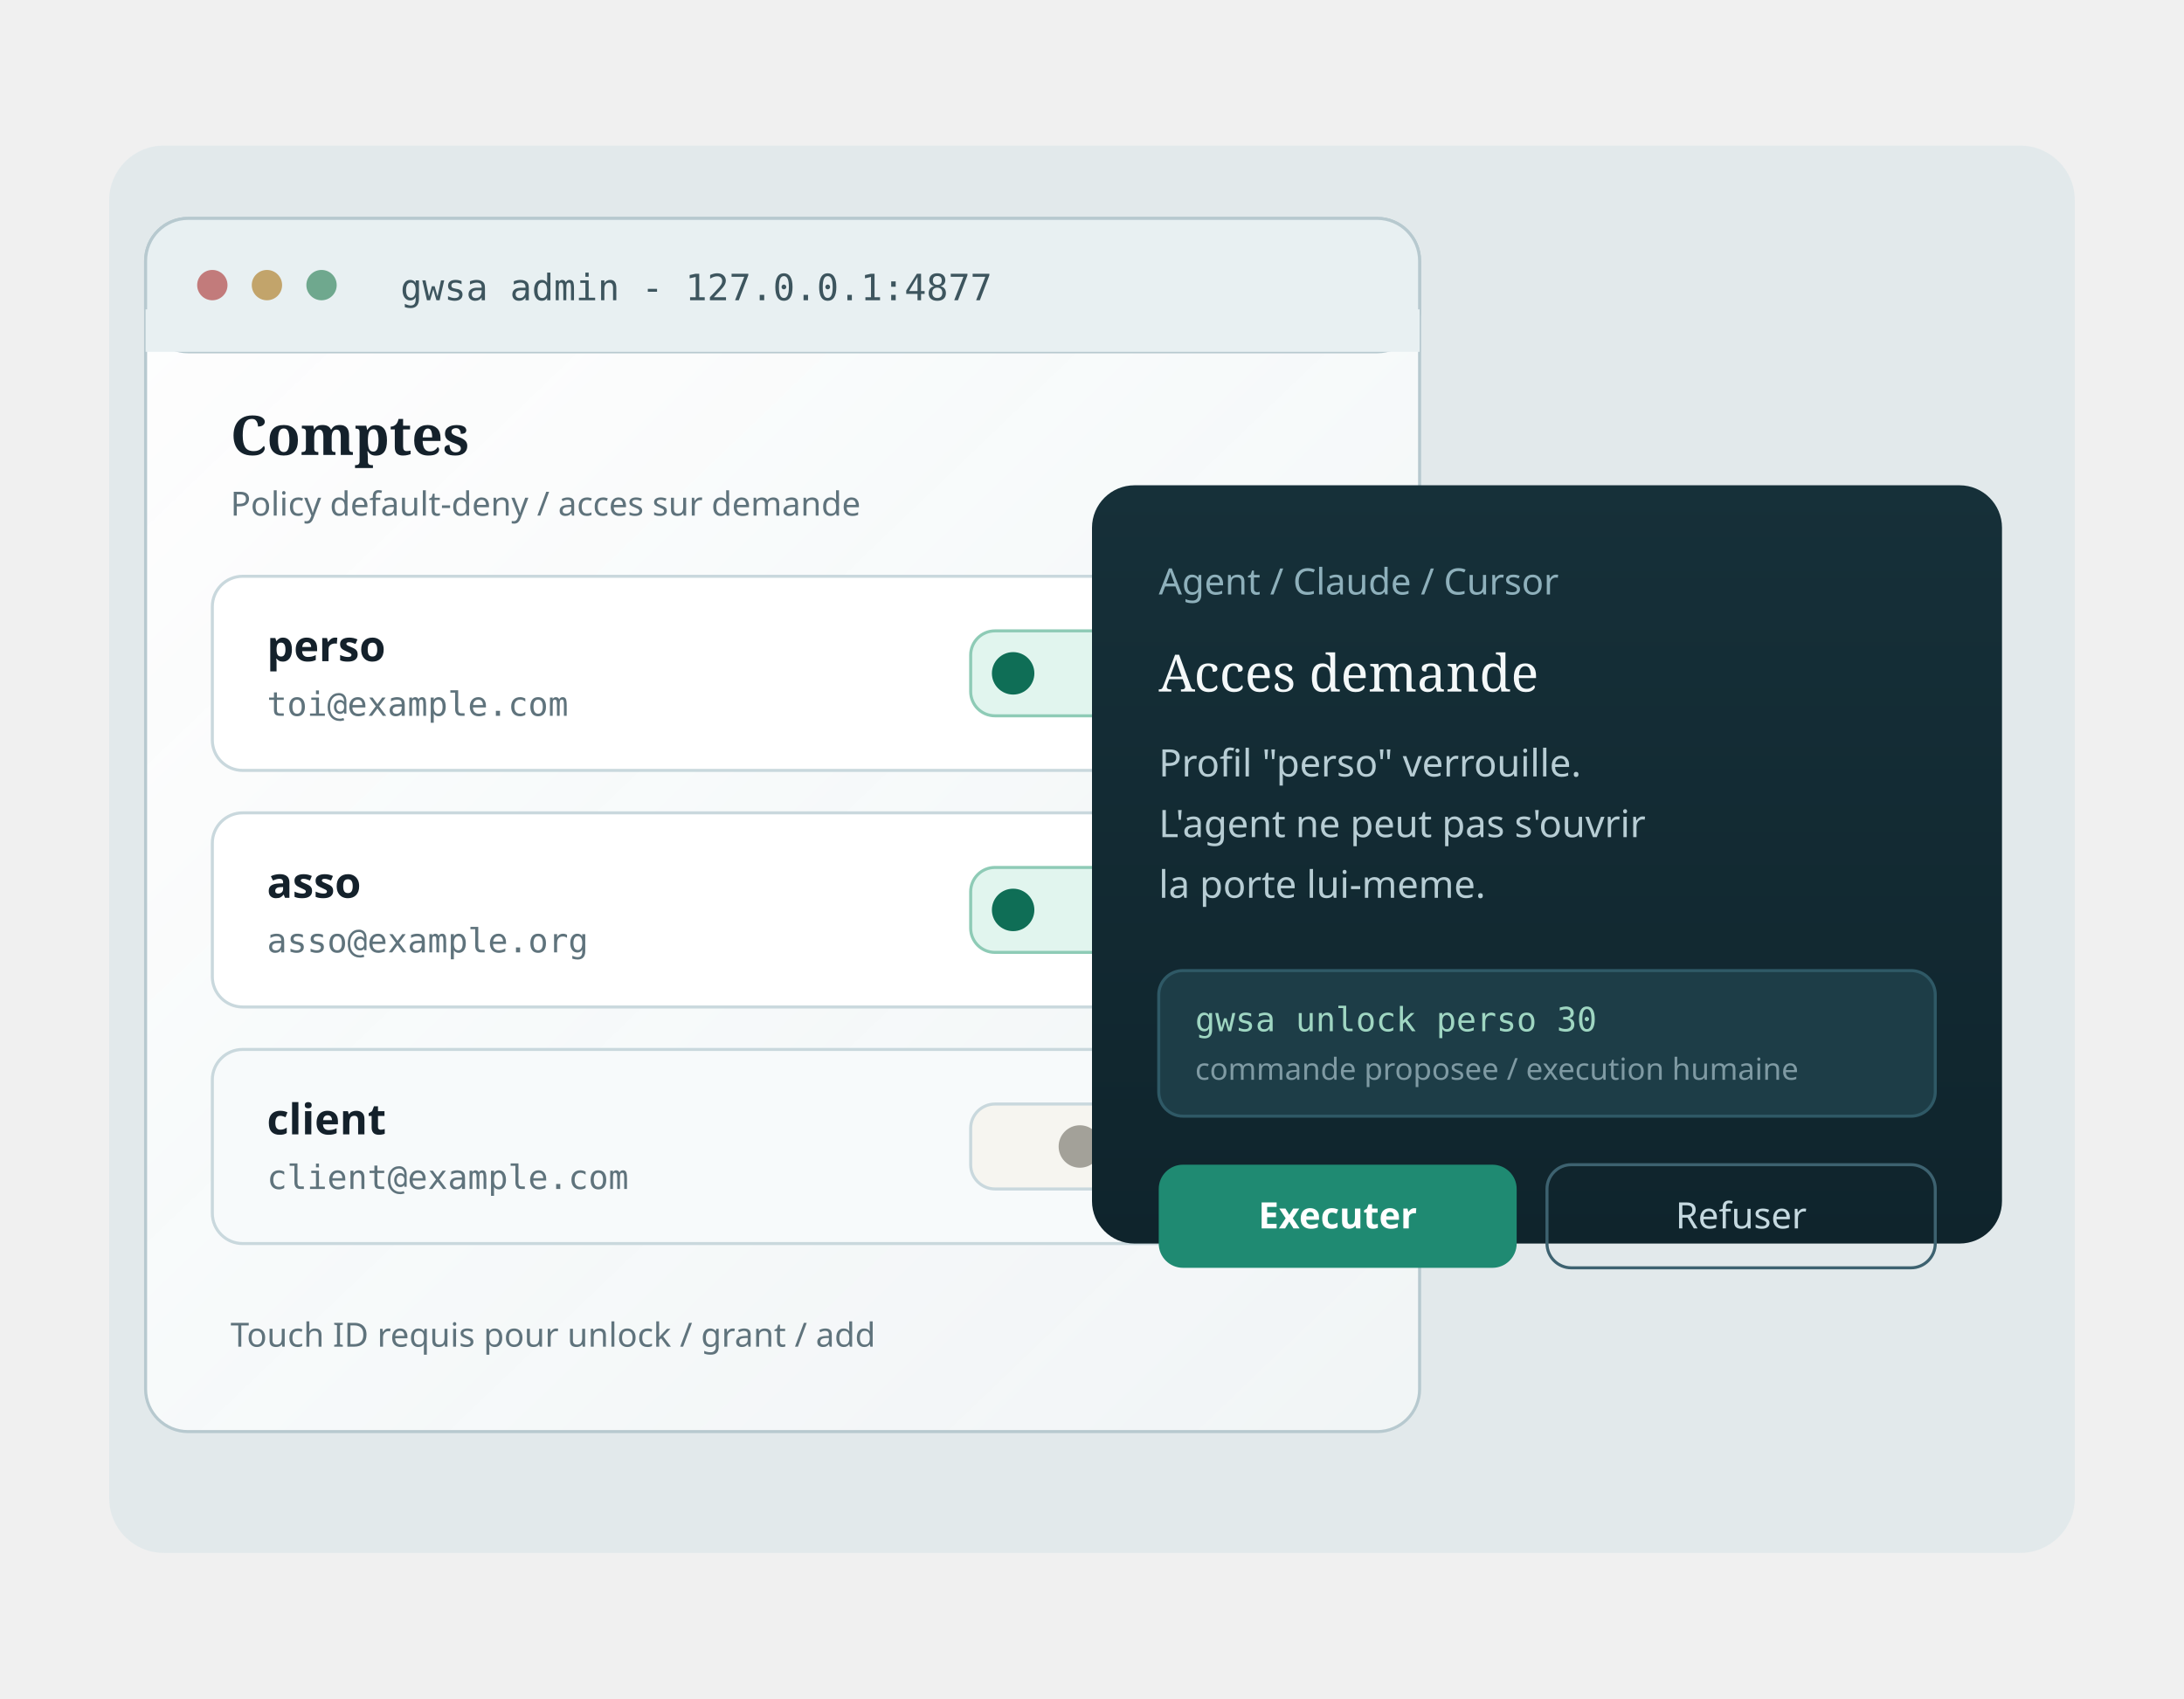
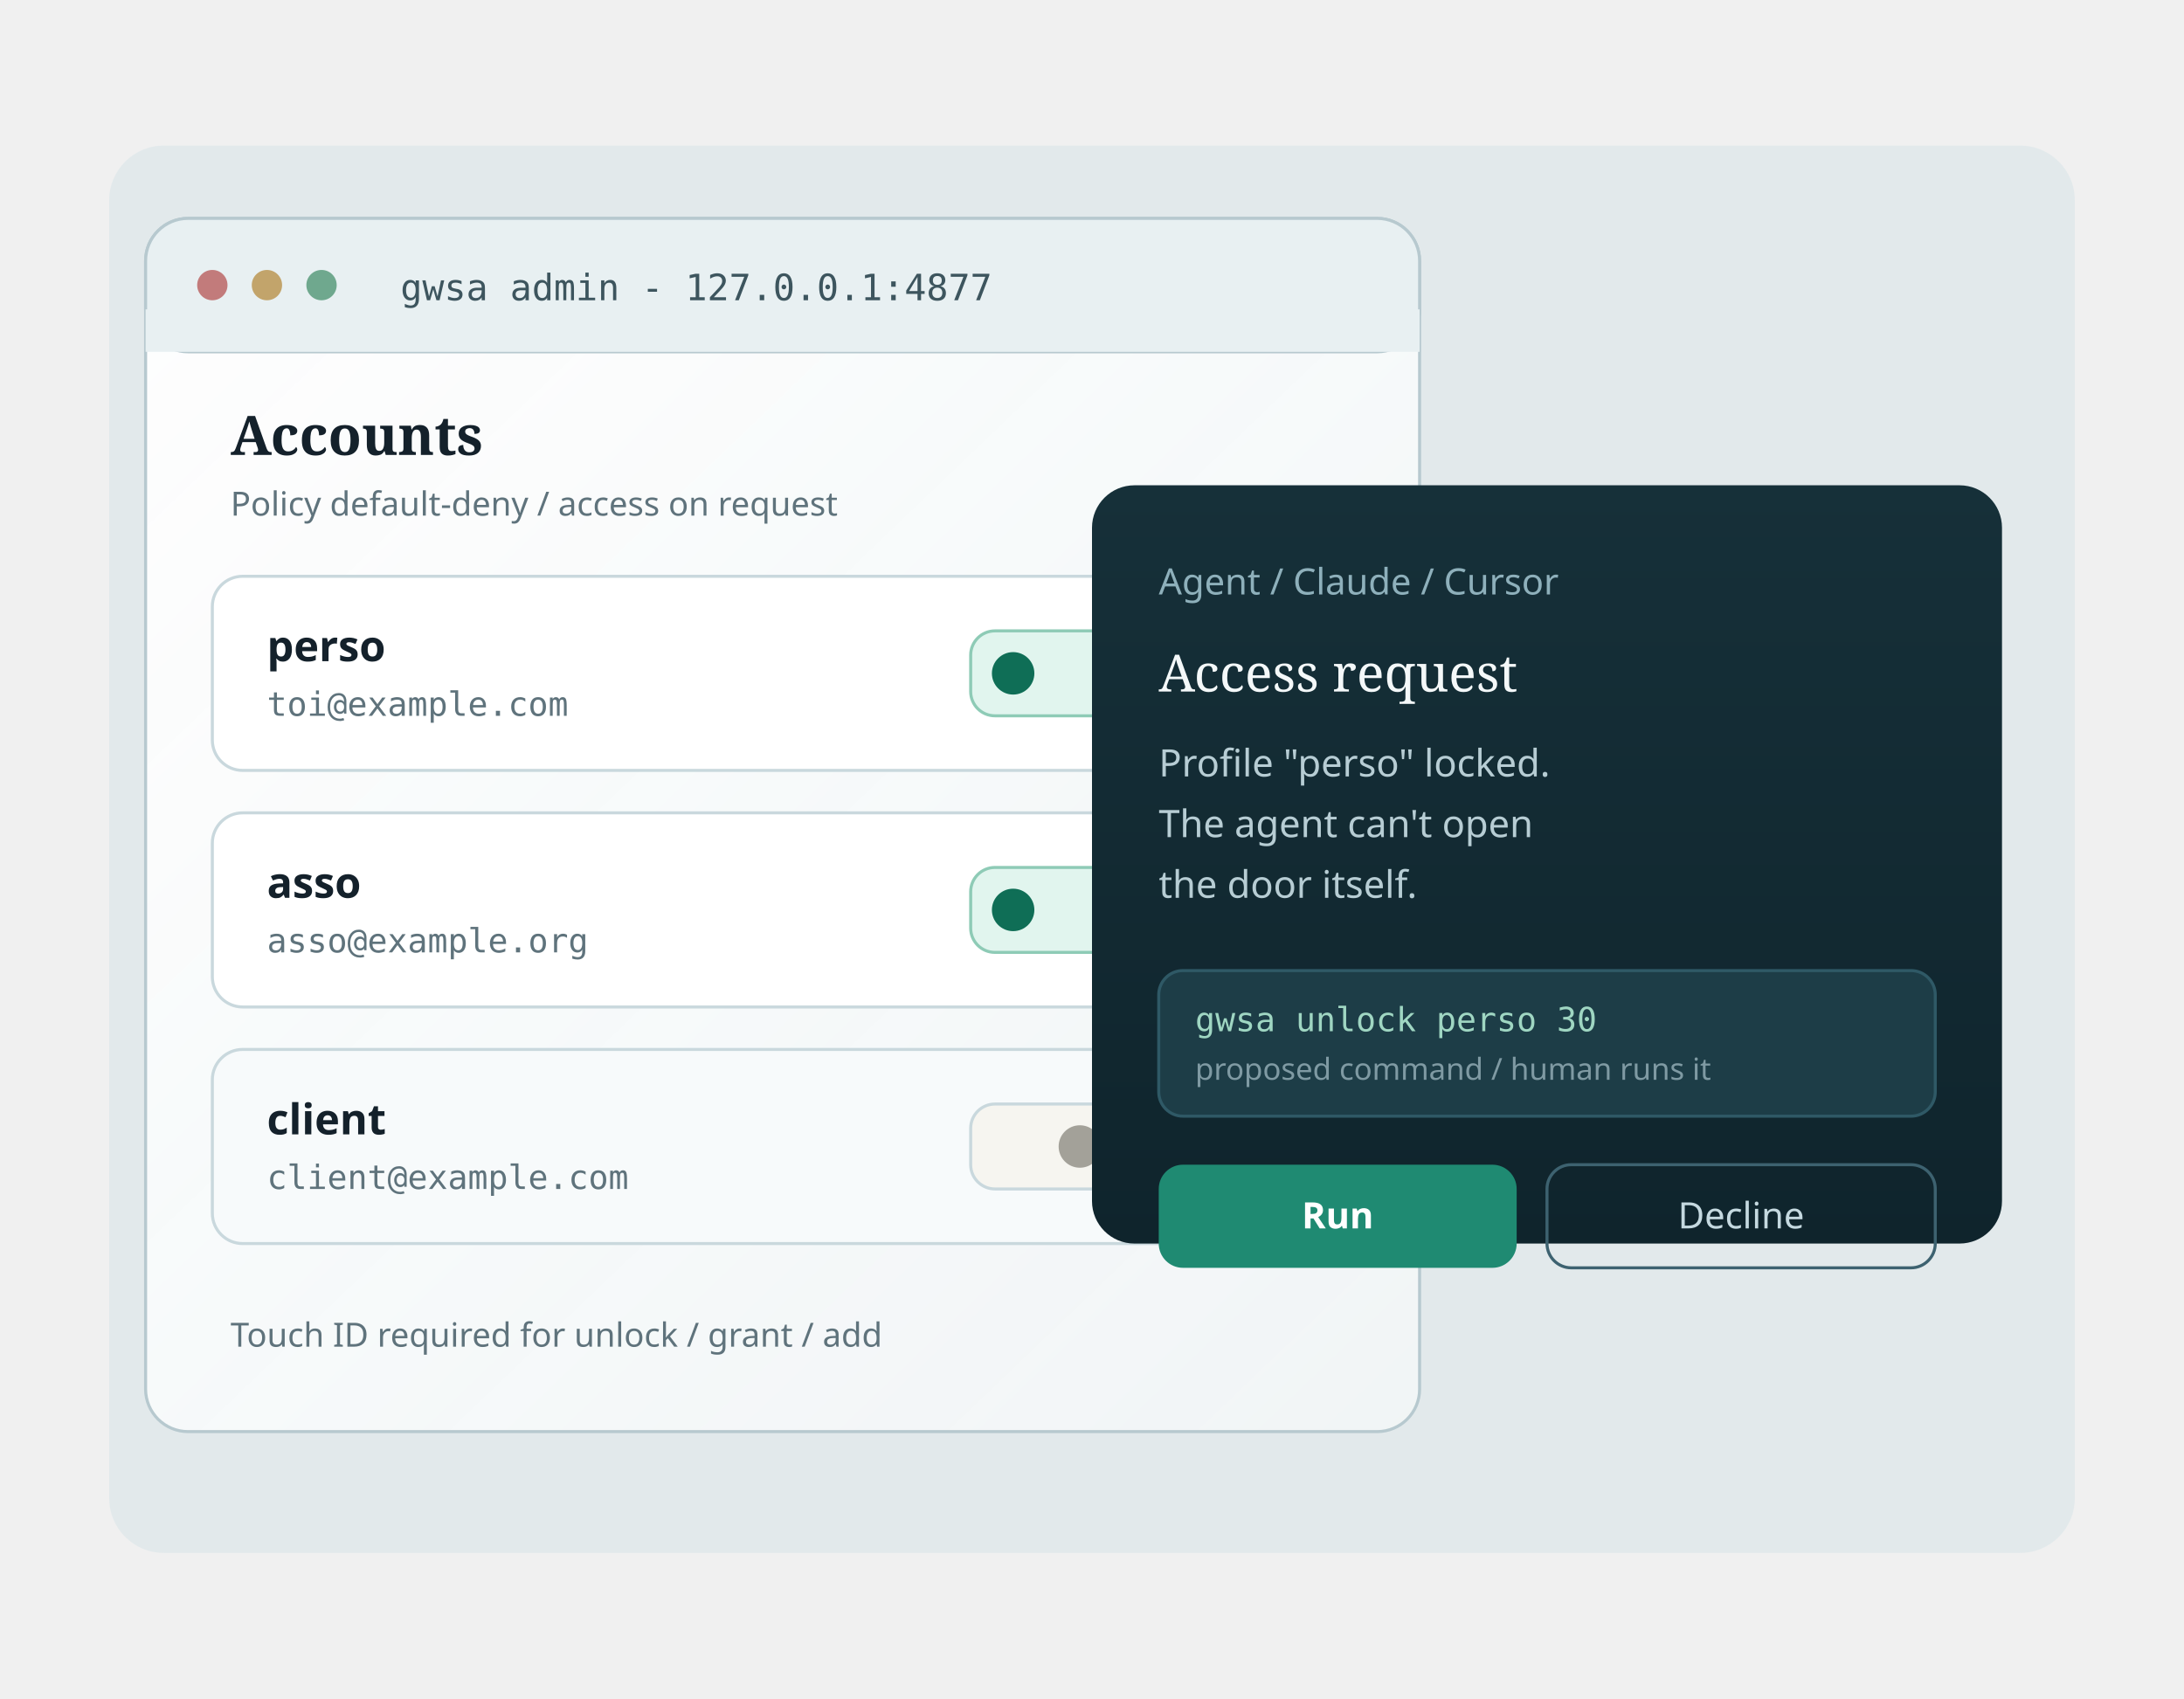
<svg xmlns="http://www.w3.org/2000/svg" viewBox="0 0 720 560" role="img" aria-labelledby="title desc">
  <defs>
    <linearGradient id="glass" x1="0" y1="0" x2="1" y2="1">
      <stop offset="0%" stop-color="#ffffff" stop-opacity=".96" />
      <stop offset="100%" stop-color="#f2f6f7" stop-opacity=".92" />
    </linearGradient>
    <linearGradient id="panel" x1="0" y1="0" x2="0" y2="1">
      <stop offset="0%" stop-color="#163039" />
      <stop offset="100%" stop-color="#0f242c" />
    </linearGradient>
  </defs>
  <rect x="36" y="48" width="648" height="464" rx="18" fill="#d7e4e8" opacity=".55" />
  <g transform="translate(48,72)">
    <rect width="420" height="400" rx="14" fill="url(#glass)" stroke="#b7c9cf" />
    <rect width="420" height="44" rx="14" fill="#e8f0f2" stroke="#b7c9cf" />
    <rect y="30" width="420" height="14" fill="#e8f0f2" />
    <circle cx="22" cy="22" r="5" fill="#c27b7b" />
    <circle cx="40" cy="22" r="5" fill="#c2a46b" />
    <circle cx="58" cy="22" r="5" fill="#6fa88e" />
    <text x="84" y="27" font-family="ui-monospace, Menlo, monospace" font-size="12" fill="#3d555e">gwsa admin - 127.0.0.1:4877</text>
-     <text x="28" y="78" font-family="Georgia, serif" font-size="18" fill="#14212b" font-weight="700">Comptes</text>
-     <text x="28" y="98" font-family="ui-sans-serif, system-ui, sans-serif" font-size="11" fill="#5f737c">Policy default-deny / acces sur demande</text>
+     <text x="28" y="78" font-family="Georgia, serif" font-size="18" fill="#14212b" font-weight="700">Accounts</text>
+     <text x="28" y="98" font-family="ui-sans-serif, system-ui, sans-serif" font-size="11" fill="#5f737c">Policy default-deny / access on request</text>
    <g transform="translate(22,118)">
      <rect width="376" height="64" rx="10" fill="#fff" stroke="#c9d8dd" />
      <text x="18" y="28" font-family="ui-sans-serif, system-ui, sans-serif" font-size="14" font-weight="700" fill="#14212b">perso</text>
      <text x="18" y="46" font-family="ui-monospace, Menlo, monospace" font-size="11" fill="#5f737c">toi@example.com</text>
      <rect x="250" y="18" width="54" height="28" rx="8" fill="#e1f5ee" stroke="#8ecbb6" />
      <circle cx="264" cy="32" r="7" fill="#0f6e56" />
      <rect x="318" y="18" width="36" height="28" rx="8" fill="#fcebeb" stroke="#e2a0a0" />
      <path d="M330 27h12v10h-12z M332 27v-3a4 4 0 0 1 8 0v3" fill="none" stroke="#a32d2d" stroke-width="1.6" />
    </g>
    <g transform="translate(22,196)">
      <rect width="376" height="64" rx="10" fill="#fff" stroke="#c9d8dd" />
      <text x="18" y="28" font-family="ui-sans-serif, system-ui, sans-serif" font-size="14" font-weight="700" fill="#14212b">asso</text>
      <text x="18" y="46" font-family="ui-monospace, Menlo, monospace" font-size="11" fill="#5f737c">asso@example.org</text>
      <rect x="250" y="18" width="54" height="28" rx="8" fill="#e1f5ee" stroke="#8ecbb6" />
      <circle cx="264" cy="32" r="7" fill="#0f6e56" />
      <rect x="318" y="18" width="36" height="28" rx="8" fill="#e1f5ee" stroke="#8ecbb6" />
      <path d="M330 27h12v10h-12z M332 27v-3a4 4 0 0 1 8 0v3" fill="none" stroke="#0f6e56" stroke-width="1.6" />
      <path d="M333.5 34.5h5" stroke="#0f6e56" stroke-width="1.6" />
    </g>
    <g transform="translate(22,274)">
      <rect width="376" height="64" rx="10" fill="#f7fafb" stroke="#c9d8dd" />
      <text x="18" y="28" font-family="ui-sans-serif, system-ui, sans-serif" font-size="14" font-weight="700" fill="#14212b">client</text>
      <text x="18" y="46" font-family="ui-monospace, Menlo, monospace" font-size="11" fill="#5f737c">client@example.com</text>
      <rect x="250" y="18" width="54" height="28" rx="8" fill="#f6f5f0" stroke="#c9d8dd" />
      <circle cx="286" cy="32" r="7" fill="#a3a199" />
      <rect x="318" y="18" width="36" height="28" rx="8" fill="#fcebeb" stroke="#e2a0a0" />
      <path d="M330 27h12v10h-12z M332 27v-3a4 4 0 0 1 8 0v3" fill="none" stroke="#a32d2d" stroke-width="1.6" />
    </g>
-     <text x="28" y="372" font-family="ui-sans-serif, system-ui, sans-serif" font-size="11" fill="#5f737c">Touch ID requis pour unlock / grant / add</text>
+     <text x="28" y="372" font-family="ui-sans-serif, system-ui, sans-serif" font-size="11" fill="#5f737c">Touch ID required for unlock / grant / add</text>
  </g>
  <g transform="translate(360,160)">
    <rect width="300" height="250" rx="14" fill="url(#panel)" />
    <text x="22" y="36" font-family="ui-sans-serif, system-ui, sans-serif" font-size="12" fill="#8eb0bb">Agent / Claude / Cursor</text>
-     <text x="22" y="68" font-family="Georgia, serif" font-size="17" fill="#f4f8f9">Acces demande</text>
-     <text x="22" y="96" font-family="ui-sans-serif, system-ui, sans-serif" font-size="12.5" fill="#b7cdd4">Profil "perso" verrouille.</text>
-     <text x="22" y="116" font-family="ui-sans-serif, system-ui, sans-serif" font-size="12.5" fill="#b7cdd4">L'agent ne peut pas s'ouvrir</text>
-     <text x="22" y="136" font-family="ui-sans-serif, system-ui, sans-serif" font-size="12.5" fill="#b7cdd4">la porte lui-meme.</text>
+     <text x="22" y="68" font-family="Georgia, serif" font-size="17" fill="#f4f8f9">Access request</text>
+     <text x="22" y="96" font-family="ui-sans-serif, system-ui, sans-serif" font-size="12.5" fill="#b7cdd4">Profile "perso" locked.</text>
+     <text x="22" y="116" font-family="ui-sans-serif, system-ui, sans-serif" font-size="12.5" fill="#b7cdd4">The agent can't open</text>
+     <text x="22" y="136" font-family="ui-sans-serif, system-ui, sans-serif" font-size="12.5" fill="#b7cdd4">the door itself.</text>
    <rect x="22" y="160" width="256" height="48" rx="8" fill="#1d3d47" stroke="#2f5966" />
    <text x="34" y="180" font-family="ui-monospace, Menlo, monospace" font-size="11" fill="#9fd6c2">gwsa unlock perso 30</text>
-     <text x="34" y="196" font-family="ui-sans-serif, system-ui, sans-serif" font-size="10" fill="#7f9aa3">commande proposee / execution humaine</text>
+     <text x="34" y="196" font-family="ui-sans-serif, system-ui, sans-serif" font-size="10" fill="#7f9aa3">proposed command / human runs it</text>
    <rect x="22" y="224" width="118" height="34" rx="8" fill="#1f8a72" />
-     <text x="81" y="245" text-anchor="middle" font-family="ui-sans-serif, system-ui, sans-serif" font-size="12" font-weight="700" fill="#fff">Executer</text>
+     <text x="81" y="245" text-anchor="middle" font-family="ui-sans-serif, system-ui, sans-serif" font-size="12" font-weight="700" fill="#fff">Run</text>
    <rect x="150" y="224" width="128" height="34" rx="8" fill="none" stroke="#3d6270" />
-     <text x="214" y="245" text-anchor="middle" font-family="ui-sans-serif, system-ui, sans-serif" font-size="12" fill="#c5d9e0">Refuser</text>
+     <text x="214" y="245" text-anchor="middle" font-family="ui-sans-serif, system-ui, sans-serif" font-size="12" fill="#c5d9e0">Decline</text>
  </g>
</svg>
